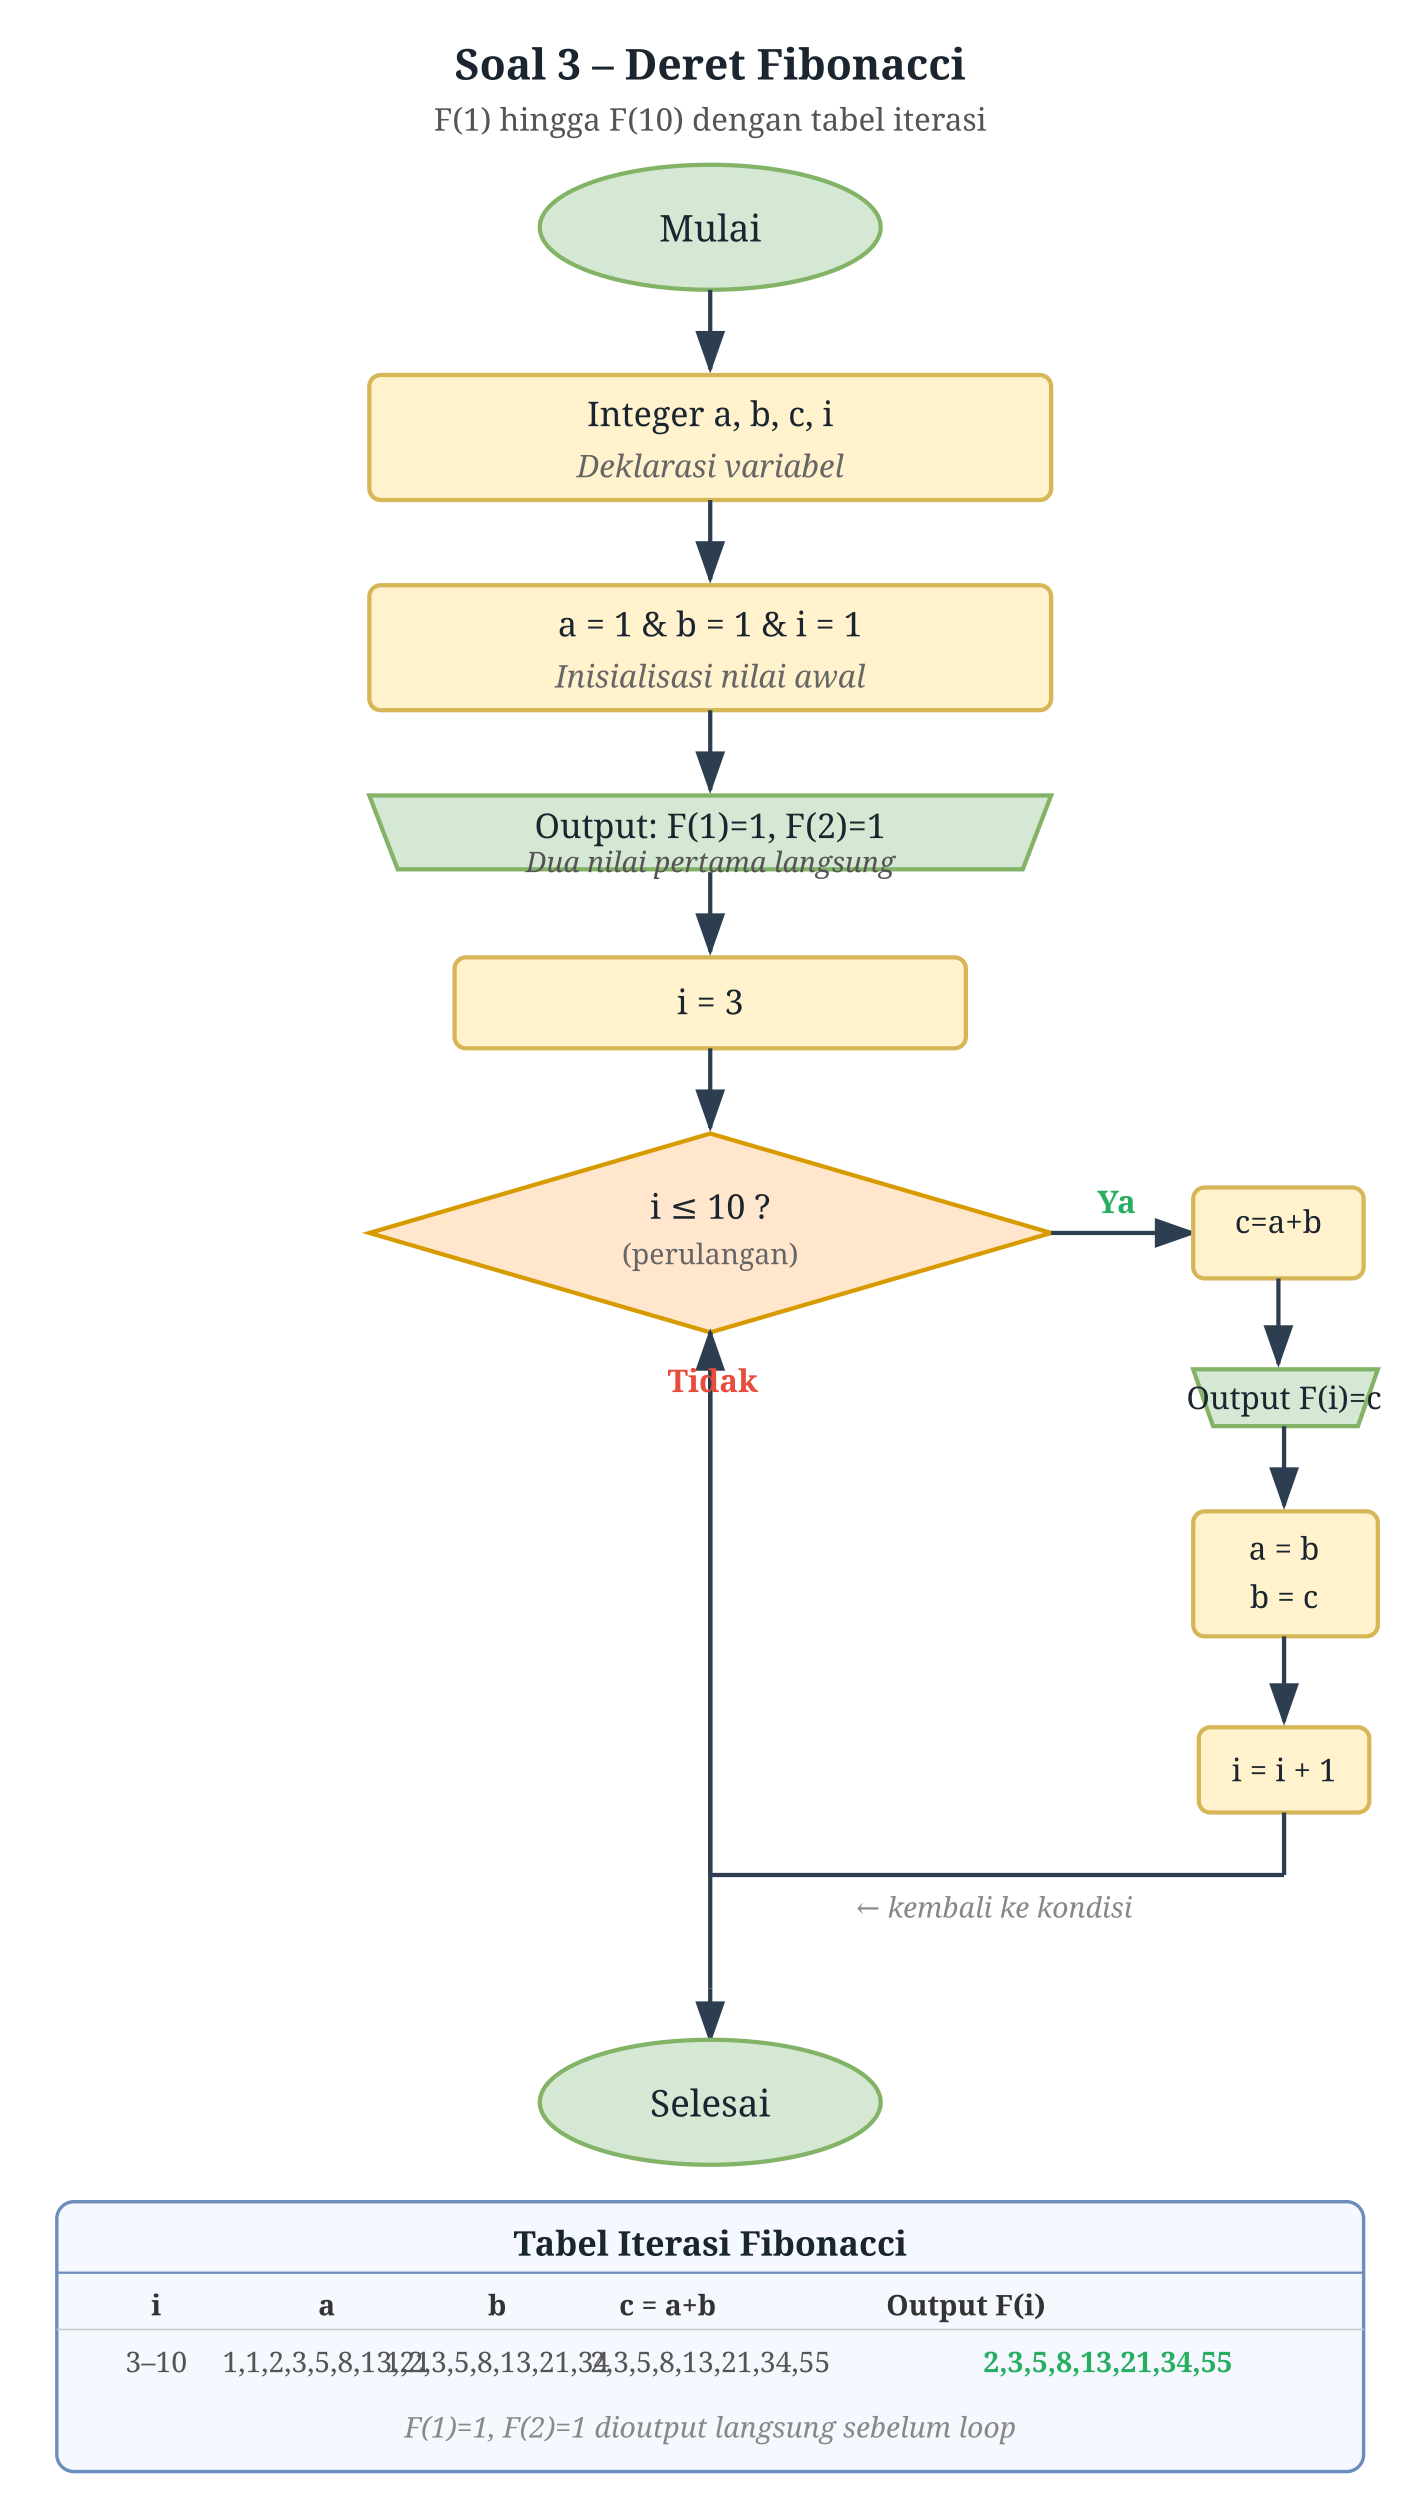
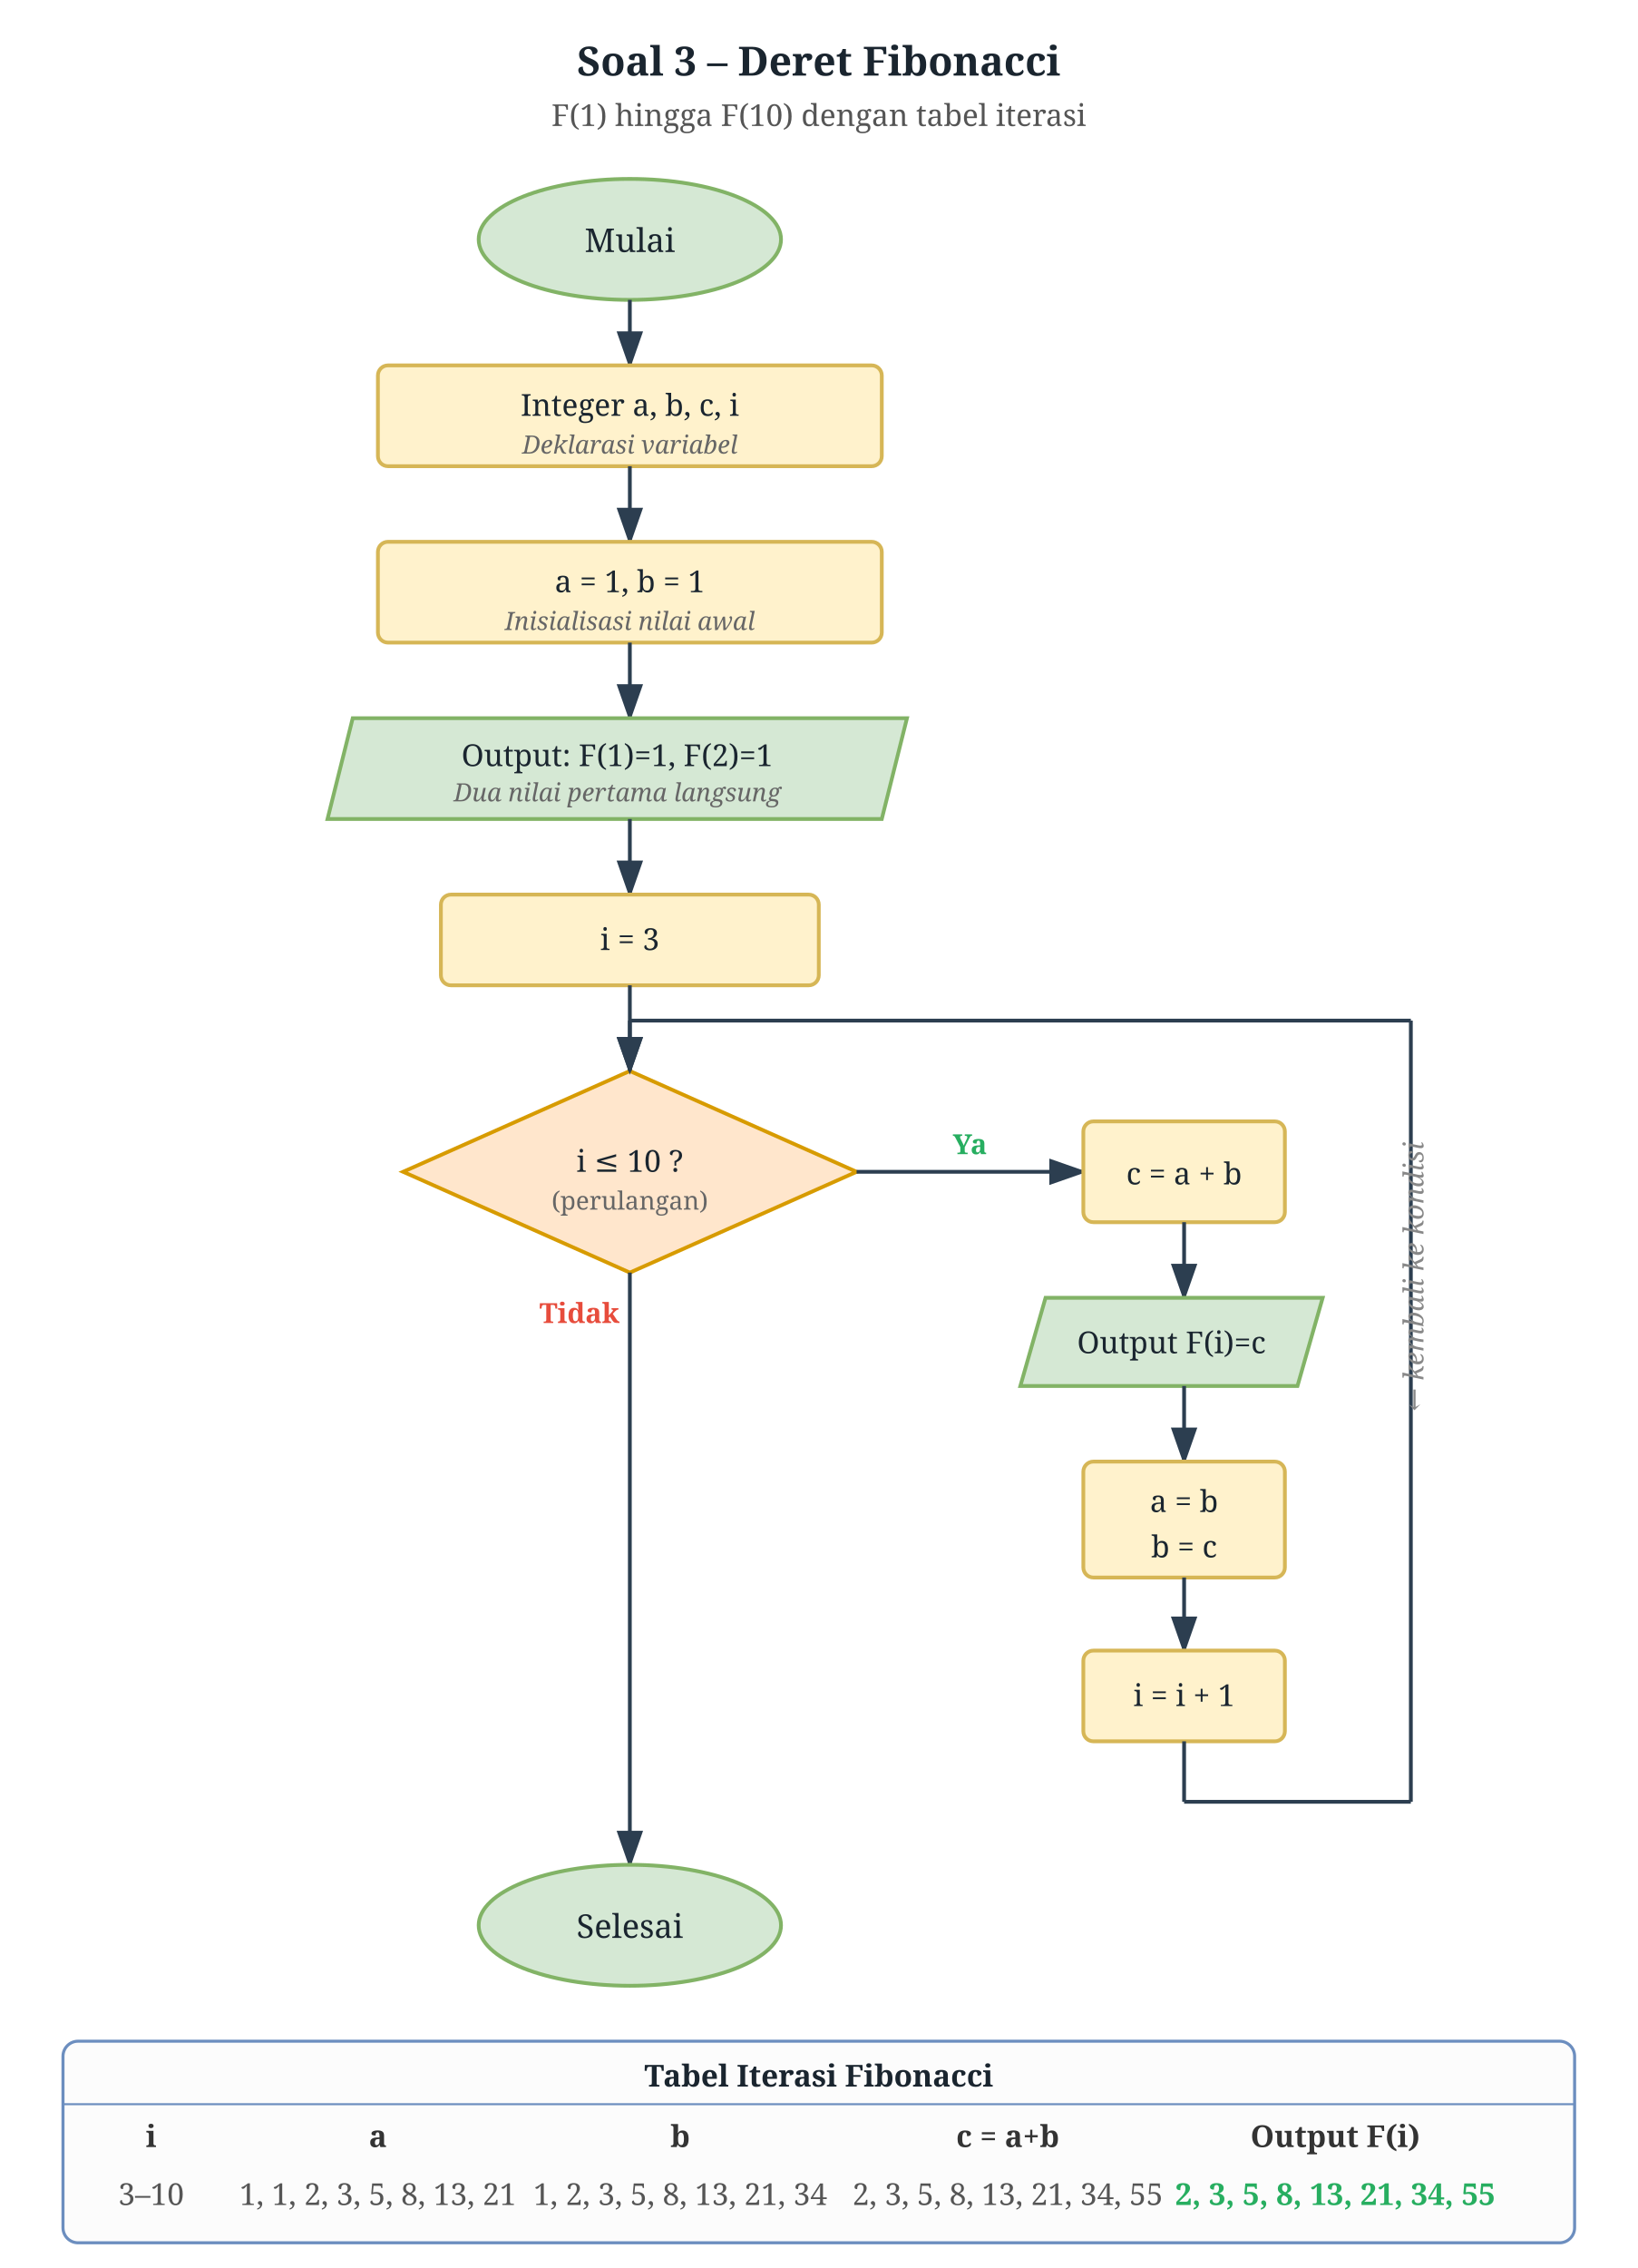
- <svg xmlns="http://www.w3.org/2000/svg" width="500" height="880" viewBox="0 0 500 880" font-family="Georgia, serif">
+ <svg xmlns="http://www.w3.org/2000/svg" width="650" height="900" viewBox="0 0 650 900" font-family="Georgia, serif">
  <defs>
    <marker id="arrow" markerWidth="10" markerHeight="7" refX="9" refY="3.5" orient="auto">
      <polygon points="0 0, 10 3.5, 0 7" fill="#2c3e50" />
    </marker>
  </defs>
-   <text x="250" y="28" text-anchor="middle" font-size="15" font-weight="bold" fill="#1a252f">Soal 3 – Deret Fibonacci</text>
-   <text x="250" y="46" text-anchor="middle" font-size="11" fill="#555">F(1) hingga F(10) dengan tabel iterasi</text>
-   <ellipse cx="250" cy="80" rx="60" ry="22" fill="#d5e8d4" stroke="#82b366" stroke-width="1.5" />
-   <text x="250" y="85" text-anchor="middle" font-size="13" fill="#1a252f">Mulai</text>
-   <line x1="250" y1="102" x2="250" y2="130" stroke="#2c3e50" stroke-width="1.5" marker-end="url(#arrow)" />
-   <rect x="130" y="132" width="240" height="44" rx="4" fill="#fff2cc" stroke="#d6b656" stroke-width="1.5" />
-   <text x="250" y="150" text-anchor="middle" font-size="12" fill="#1a252f">Integer a, b, c, i</text>
-   <text x="250" y="168" text-anchor="middle" font-size="11" fill="#666" font-style="italic">Deklarasi variabel</text>
-   <line x1="250" y1="176" x2="250" y2="204" stroke="#2c3e50" stroke-width="1.5" marker-end="url(#arrow)" />
-   <rect x="130" y="206" width="240" height="44" rx="4" fill="#fff2cc" stroke="#d6b656" stroke-width="1.5" />
-   <text x="250" y="224" text-anchor="middle" font-size="12" fill="#1a252f">a = 1 &amp; b = 1 &amp; i = 1</text>
-   <text x="250" y="242" text-anchor="middle" font-size="11" fill="#666" font-style="italic">Inisialisasi nilai awal</text>
-   <line x1="250" y1="250" x2="250" y2="278" stroke="#2c3e50" stroke-width="1.5" marker-end="url(#arrow)" />
-   <polygon points="130,280 370,280 360,306 140,306" fill="#d5e8d4" stroke="#82b366" stroke-width="1.5" />
-   <text x="250" y="295" text-anchor="middle" font-size="12" fill="#1a252f">Output: F(1)=1, F(2)=1</text>
-   <text x="250" y="307" text-anchor="middle" font-size="10" fill="#555" font-style="italic">Dua nilai pertama langsung</text>
-   <line x1="250" y1="307" x2="250" y2="335" stroke="#2c3e50" stroke-width="1.5" marker-end="url(#arrow)" />
-   <rect x="160" y="337" width="180" height="32" rx="4" fill="#fff2cc" stroke="#d6b656" stroke-width="1.5" />
-   <text x="250" y="357" text-anchor="middle" font-size="12" fill="#1a252f">i = 3</text>
-   <line x1="250" y1="369" x2="250" y2="397" stroke="#2c3e50" stroke-width="1.5" marker-end="url(#arrow)" />
-   <polygon points="250,399 370,434 250,469 130,434" fill="#ffe6cc" stroke="#d79b00" stroke-width="1.5" />
-   <text x="250" y="429" text-anchor="middle" font-size="12" fill="#1a252f">i ≤ 10 ?</text>
-   <text x="250" y="445" text-anchor="middle" font-size="10" fill="#666">(perulangan)</text>
-   <line x1="370" y1="434" x2="420" y2="434" stroke="#2c3e50" stroke-width="1.5" marker-end="url(#arrow)" />
-   <text x="393" y="427" text-anchor="middle" font-size="11" fill="#27ae60" font-weight="bold">Ya</text>
-   <rect x="420" y="418" width="60" height="32" rx="4" fill="#fff2cc" stroke="#d6b656" stroke-width="1.5" />
-   <text x="450" y="434" text-anchor="middle" font-size="11" fill="#1a252f">c=a+b</text>
-   <line x1="450" y1="450" x2="450" y2="480" stroke="#2c3e50" stroke-width="1.5" marker-end="url(#arrow)" />
-   <polygon points="420,482 485,482 478,502 427,502" fill="#d5e8d4" stroke="#82b366" stroke-width="1.5" />
-   <text x="452" y="496" text-anchor="middle" font-size="11" fill="#1a252f">Output F(i)=c</text>
-   <line x1="452" y1="502" x2="452" y2="530" stroke="#2c3e50" stroke-width="1.5" marker-end="url(#arrow)" />
-   <rect x="420" y="532" width="65" height="44" rx="4" fill="#fff2cc" stroke="#d6b656" stroke-width="1.5" />
-   <text x="452" y="549" text-anchor="middle" font-size="11" fill="#1a252f">a = b</text>
-   <text x="452" y="566" text-anchor="middle" font-size="11" fill="#1a252f">b = c</text>
-   <line x1="452" y1="576" x2="452" y2="606" stroke="#2c3e50" stroke-width="1.5" marker-end="url(#arrow)" />
-   <rect x="422" y="608" width="60" height="30" rx="4" fill="#fff2cc" stroke="#d6b656" stroke-width="1.5" />
-   <text x="452" y="627" text-anchor="middle" font-size="11" fill="#1a252f">i = i + 1</text>
-   <line x1="452" y1="638" x2="452" y2="660" stroke="#2c3e50" stroke-width="1.5" />
-   <line x1="452" y1="660" x2="250" y2="660" stroke="#2c3e50" stroke-width="1.5" />
-   <line x1="250" y1="660" x2="250" y2="469" stroke="#2c3e50" stroke-width="1.5" marker-end="url(#arrow)" />
-   <text x="350" y="675" text-anchor="middle" font-size="10" fill="#888" font-style="italic">← kembali ke kondisi</text>
-   <line x1="250" y1="469" x2="250" y2="700" stroke="#2c3e50" stroke-width="1.5" />
-   <text x="235" y="490" font-size="11" fill="#e74c3c" font-weight="bold">Tidak</text>
-   <line x1="250" y1="700" x2="250" y2="718" stroke="#2c3e50" stroke-width="1.5" marker-end="url(#arrow)" />
-   <ellipse cx="250" cy="740" rx="60" ry="22" fill="#d5e8d4" stroke="#82b366" stroke-width="1.5" />
-   <text x="250" y="745" text-anchor="middle" font-size="13" fill="#1a252f">Selesai</text>
-   <rect x="20" y="775" width="460" height="95" rx="6" fill="#f5f8ff" stroke="#6c8ebf" stroke-width="1.2" />
-   <text x="250" y="794" text-anchor="middle" font-size="12" font-weight="bold" fill="#1a252f">Tabel Iterasi Fibonacci</text>
-   <line x1="20" y1="800" x2="480" y2="800" stroke="#6c8ebf" stroke-width="0.8" />
-   <text x="55" y="815" text-anchor="middle" font-size="10" fill="#333" font-weight="bold">i</text>
-   <text x="115" y="815" text-anchor="middle" font-size="10" fill="#333" font-weight="bold">a</text>
-   <text x="175" y="815" text-anchor="middle" font-size="10" fill="#333" font-weight="bold">b</text>
-   <text x="235" y="815" text-anchor="middle" font-size="10" fill="#333" font-weight="bold">c = a+b</text>
-   <text x="340" y="815" text-anchor="middle" font-size="10" fill="#333" font-weight="bold">Output F(i)</text>
-   <line x1="20" y1="820" x2="480" y2="820" stroke="#ccc" stroke-width="0.6" />
-   <text x="55" y="835" text-anchor="middle" font-size="10" fill="#555">3–10</text>
-   <text x="115" y="835" text-anchor="middle" font-size="10" fill="#555">1,1,2,3,5,8,13,21</text>
-   <text x="175" y="835" text-anchor="middle" font-size="10" fill="#555">1,2,3,5,8,13,21,34</text>
-   <text x="250" y="835" text-anchor="middle" font-size="10" fill="#555">2,3,5,8,13,21,34,55</text>
-   <text x="390" y="835" text-anchor="middle" font-size="10" fill="#27ae60" font-weight="bold">2,3,5,8,13,21,34,55</text>
-   <text x="250" y="858" text-anchor="middle" font-size="10" fill="#888" font-style="italic">F(1)=1, F(2)=1 dioutput langsung sebelum loop</text>
+   <text x="325" y="30" text-anchor="middle" font-size="16" font-weight="bold" fill="#1a252f">Soal 3 – Deret Fibonacci</text>
+   <text x="325" y="50" text-anchor="middle" font-size="12" fill="#555">F(1) hingga F(10) dengan tabel iterasi</text>
+   <ellipse cx="250" cy="95" rx="60" ry="24" fill="#d5e8d4" stroke="#82b366" stroke-width="1.5" />
+   <text x="250" y="100" text-anchor="middle" font-size="13" fill="#1a252f">Mulai</text>
+   <line x1="250" y1="119" x2="250" y2="145" stroke="#2c3e50" stroke-width="1.5" marker-end="url(#arrow)" />
+   <rect x="150" y="145" width="200" height="40" rx="4" fill="#fff2cc" stroke="#d6b656" stroke-width="1.5" />
+   <text x="250" y="165" text-anchor="middle" font-size="12" fill="#1a252f">Integer a, b, c, i</text>
+   <text x="250" y="180" text-anchor="middle" font-size="10" fill="#666" font-style="italic">Deklarasi variabel</text>
+   <line x1="250" y1="185" x2="250" y2="215" stroke="#2c3e50" stroke-width="1.5" marker-end="url(#arrow)" />
+   <rect x="150" y="215" width="200" height="40" rx="4" fill="#fff2cc" stroke="#d6b656" stroke-width="1.5" />
+   <text x="250" y="235" text-anchor="middle" font-size="12" fill="#1a252f">a = 1, b = 1</text>
+   <text x="250" y="250" text-anchor="middle" font-size="10" fill="#666" font-style="italic">Inisialisasi nilai awal</text>
+   <line x1="250" y1="255" x2="250" y2="285" stroke="#2c3e50" stroke-width="1.5" marker-end="url(#arrow)" />
+   <polygon points="140,285 360,285 350,325 130,325" fill="#d5e8d4" stroke="#82b366" stroke-width="1.5" />
+   <text x="245" y="304" text-anchor="middle" font-size="12" fill="#1a252f">Output: F(1)=1, F(2)=1</text>
+   <text x="245" y="318" text-anchor="middle" font-size="10" fill="#666" font-style="italic">Dua nilai pertama langsung</text>
+   <line x1="250" y1="325" x2="250" y2="355" stroke="#2c3e50" stroke-width="1.5" marker-end="url(#arrow)" />
+   <rect x="175" y="355" width="150" height="36" rx="4" fill="#fff2cc" stroke="#d6b656" stroke-width="1.5" />
+   <text x="250" y="377" text-anchor="middle" font-size="12" fill="#1a252f">i = 3</text>
+   <line x1="250" y1="391" x2="250" y2="425" stroke="#2c3e50" stroke-width="1.5" marker-end="url(#arrow)" />
+   <polygon points="250,425 340,465 250,505 160,465" fill="#ffe6cc" stroke="#d79b00" stroke-width="1.5" />
+   <text x="250" y="465" text-anchor="middle" font-size="12" fill="#1a252f">i ≤ 10 ?</text>
+   <text x="250" y="480" text-anchor="middle" font-size="10" fill="#666">(perulangan)</text>
+   <line x1="340" y1="465" x2="430" y2="465" stroke="#2c3e50" stroke-width="1.5" marker-end="url(#arrow)" />
+   <text x="385" y="458" text-anchor="middle" font-size="11" fill="#27ae60" font-weight="bold">Ya</text>
+   <rect x="430" y="445" width="80" height="40" rx="4" fill="#fff2cc" stroke="#d6b656" stroke-width="1.5" />
+   <text x="470" y="470" text-anchor="middle" font-size="12" fill="#1a252f">c = a + b</text>
+   <line x1="470" y1="485" x2="470" y2="515" stroke="#2c3e50" stroke-width="1.5" marker-end="url(#arrow)" />
+   <polygon points="415,515 525,515 515,550 405,550" fill="#d5e8d4" stroke="#82b366" stroke-width="1.5" />
+   <text x="465" y="537" text-anchor="middle" font-size="12" fill="#1a252f">Output F(i)=c</text>
+   <line x1="470" y1="550" x2="470" y2="580" stroke="#2c3e50" stroke-width="1.5" marker-end="url(#arrow)" />
+   <rect x="430" y="580" width="80" height="46" rx="4" fill="#fff2cc" stroke="#d6b656" stroke-width="1.5" />
+   <text x="470" y="600" text-anchor="middle" font-size="12" fill="#1a252f">a = b</text>
+   <text x="470" y="618" text-anchor="middle" font-size="12" fill="#1a252f">b = c</text>
+   <line x1="470" y1="626" x2="470" y2="655" stroke="#2c3e50" stroke-width="1.5" marker-end="url(#arrow)" />
+   <rect x="430" y="655" width="80" height="36" rx="4" fill="#fff2cc" stroke="#d6b656" stroke-width="1.5" />
+   <text x="470" y="677" text-anchor="middle" font-size="12" fill="#1a252f">i = i + 1</text>
+   <line x1="470" y1="691" x2="470" y2="715" stroke="#2c3e50" stroke-width="1.5" />
+   <line x1="470" y1="715" x2="560" y2="715" stroke="#2c3e50" stroke-width="1.5" />
+   <line x1="560" y1="715" x2="560" y2="405" stroke="#2c3e50" stroke-width="1.5" />
+   <line x1="560" y1="405" x2="250" y2="405" stroke="#2c3e50" stroke-width="1.5" />
+   <line x1="250" y1="405" x2="250" y2="425" stroke="#2c3e50" stroke-width="1.5" marker-end="url(#arrow)" />
+   <text x="565" y="560" font-size="11" fill="#888" font-style="italic" transform="rotate(-90 565,560)">← kembali ke kondisi</text>
+   <line x1="250" y1="505" x2="250" y2="740" stroke="#2c3e50" stroke-width="1.5" marker-end="url(#arrow)" />
+   <text x="230" y="525" text-anchor="middle" font-size="11" fill="#e74c3c" font-weight="bold">Tidak</text>
+   <ellipse cx="250" cy="764" rx="60" ry="24" fill="#d5e8d4" stroke="#82b366" stroke-width="1.5" />
+   <text x="250" y="769" text-anchor="middle" font-size="13" fill="#1a252f">Selesai</text>
+   <rect x="25" y="810" width="600" height="80" rx="6" fill="#fcfcfc" stroke="#6c8ebf" stroke-width="1.2" />
+   <text x="325" y="828" text-anchor="middle" font-size="12" font-weight="bold" fill="#1a252f">Tabel Iterasi Fibonacci</text>
+   <line x1="25" y1="835" x2="625" y2="835" stroke="#6c8ebf" stroke-width="0.8" />
+   <text x="60" y="852" text-anchor="middle" font-size="12" font-weight="bold" fill="#333">i</text>
+   <text x="150" y="852" text-anchor="middle" font-size="12" font-weight="bold" fill="#333">a</text>
+   <text x="270" y="852" text-anchor="middle" font-size="12" font-weight="bold" fill="#333">b</text>
+   <text x="400" y="852" text-anchor="middle" font-size="12" font-weight="bold" fill="#333">c = a+b</text>
+   <text x="530" y="852" text-anchor="middle" font-size="12" font-weight="bold" fill="#333">Output F(i)</text>
+   <text x="60" y="875" text-anchor="middle" font-size="12" fill="#555">3–10</text>
+   <text x="150" y="875" text-anchor="middle" font-size="12" fill="#555">1, 1, 2, 3, 5, 8, 13, 21</text>
+   <text x="270" y="875" text-anchor="middle" font-size="12" fill="#555">1, 2, 3, 5, 8, 13, 21, 34</text>
+   <text x="400" y="875" text-anchor="middle" font-size="12" fill="#555">2, 3, 5, 8, 13, 21, 34, 55</text>
+   <text x="530" y="875" text-anchor="middle" font-size="12" font-weight="bold" fill="#27ae60">2, 3, 5, 8, 13, 21, 34, 55</text>
</svg>
